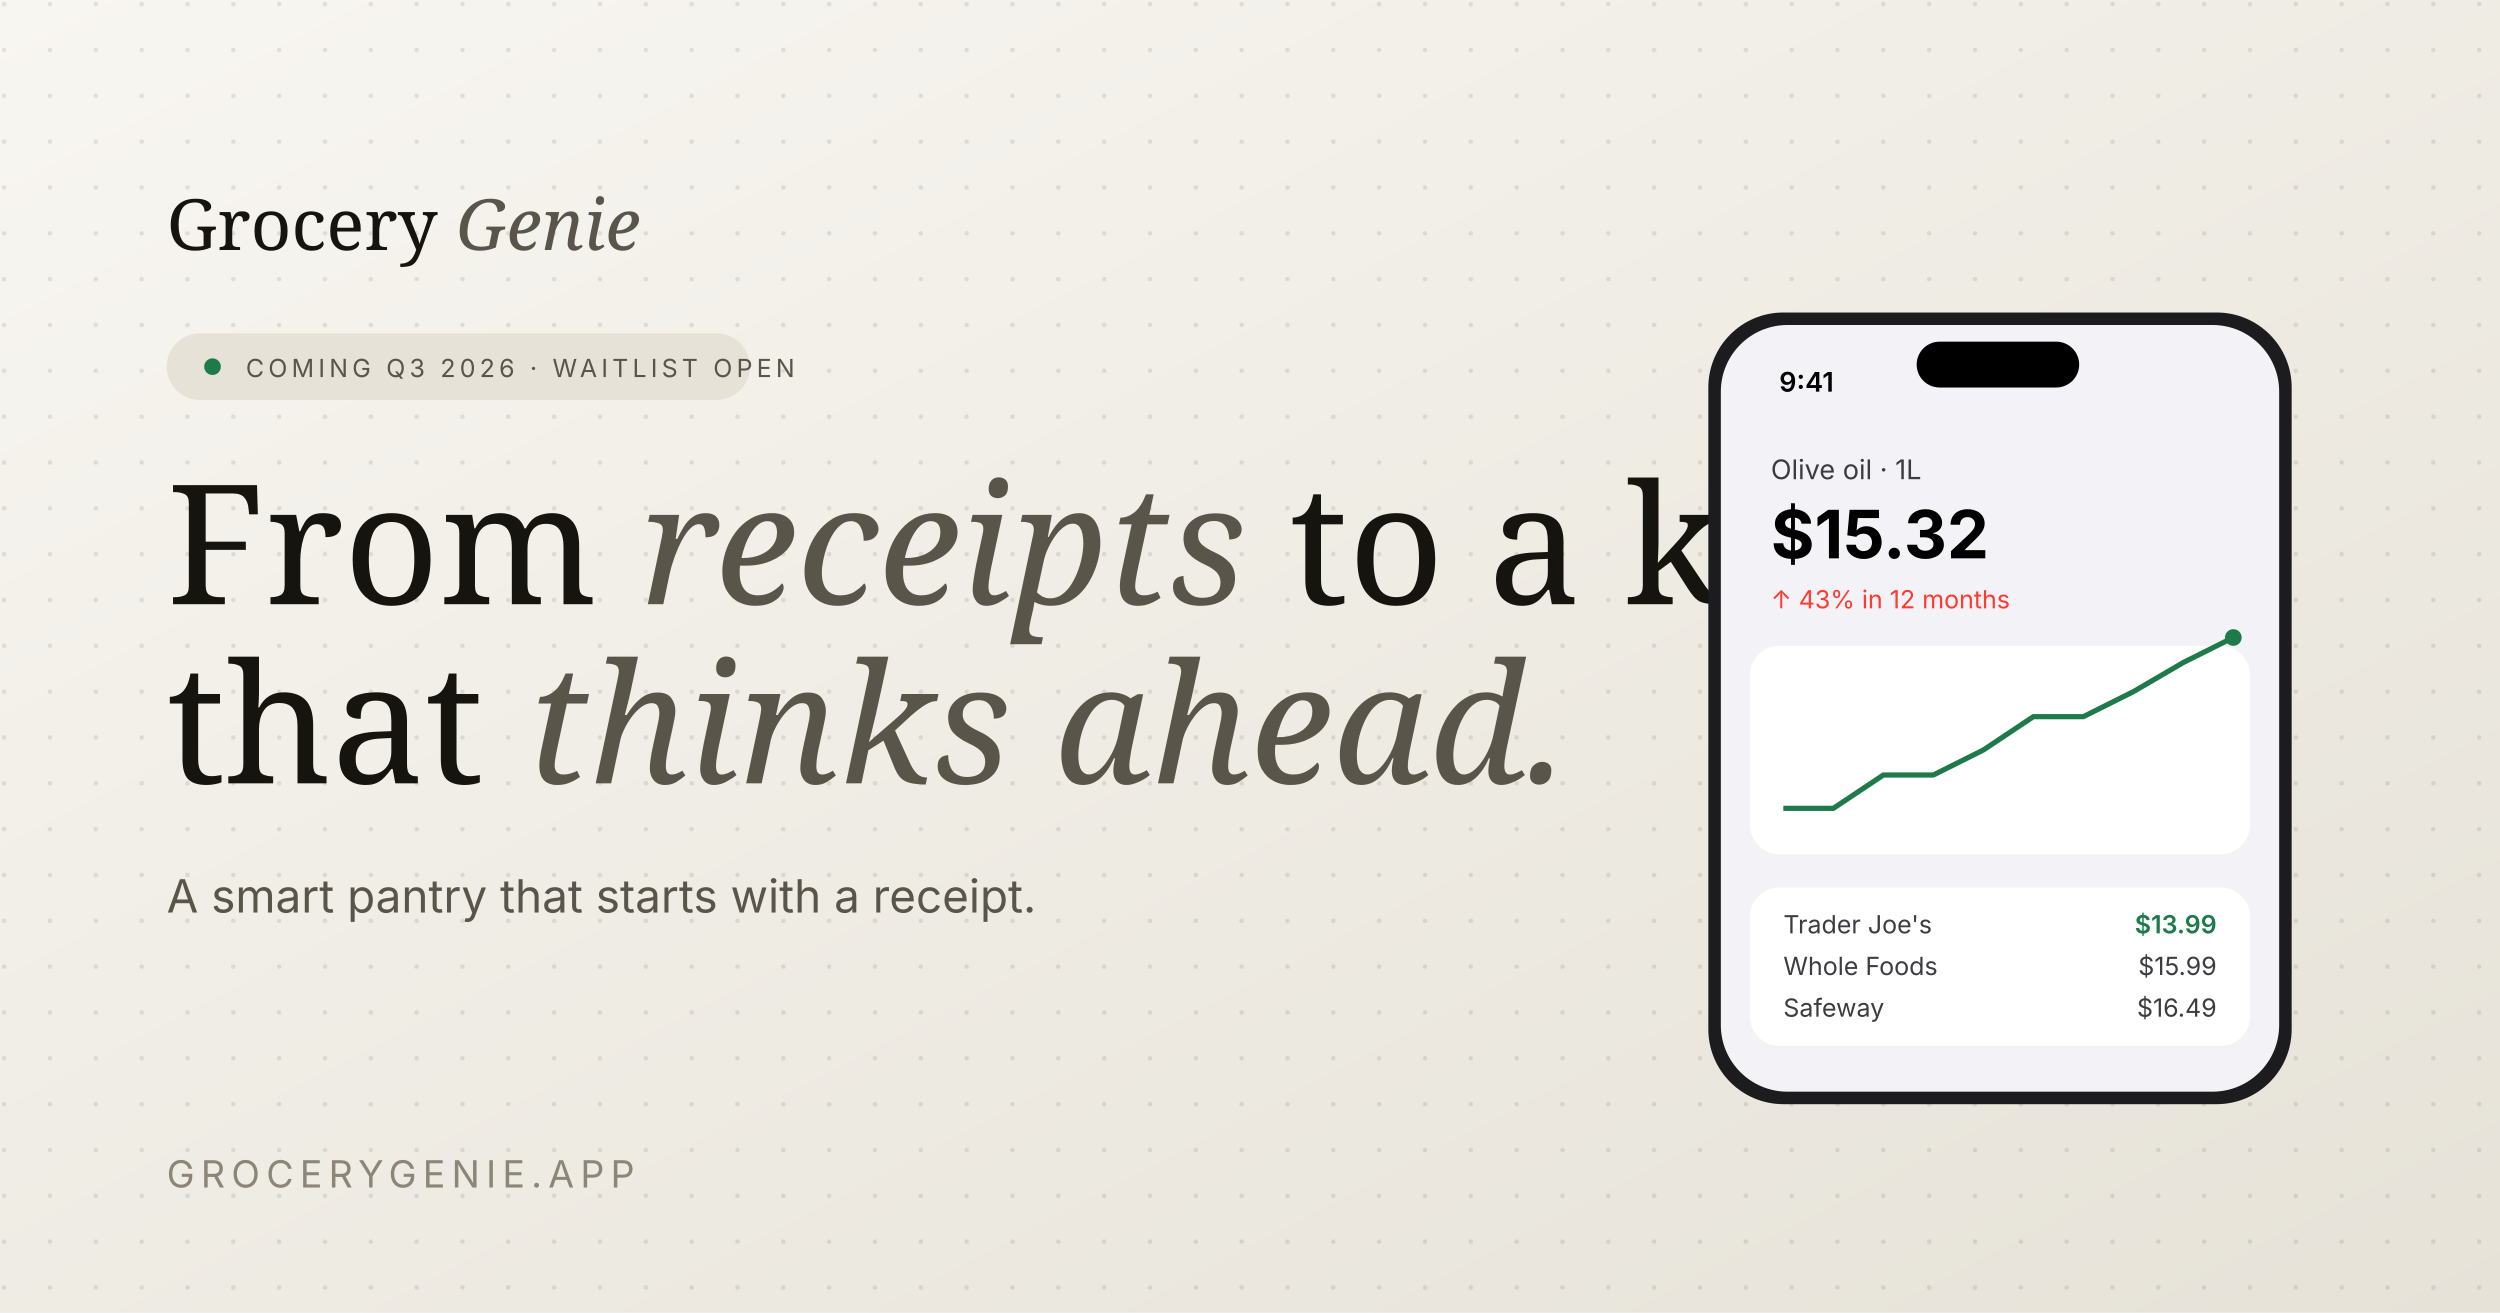
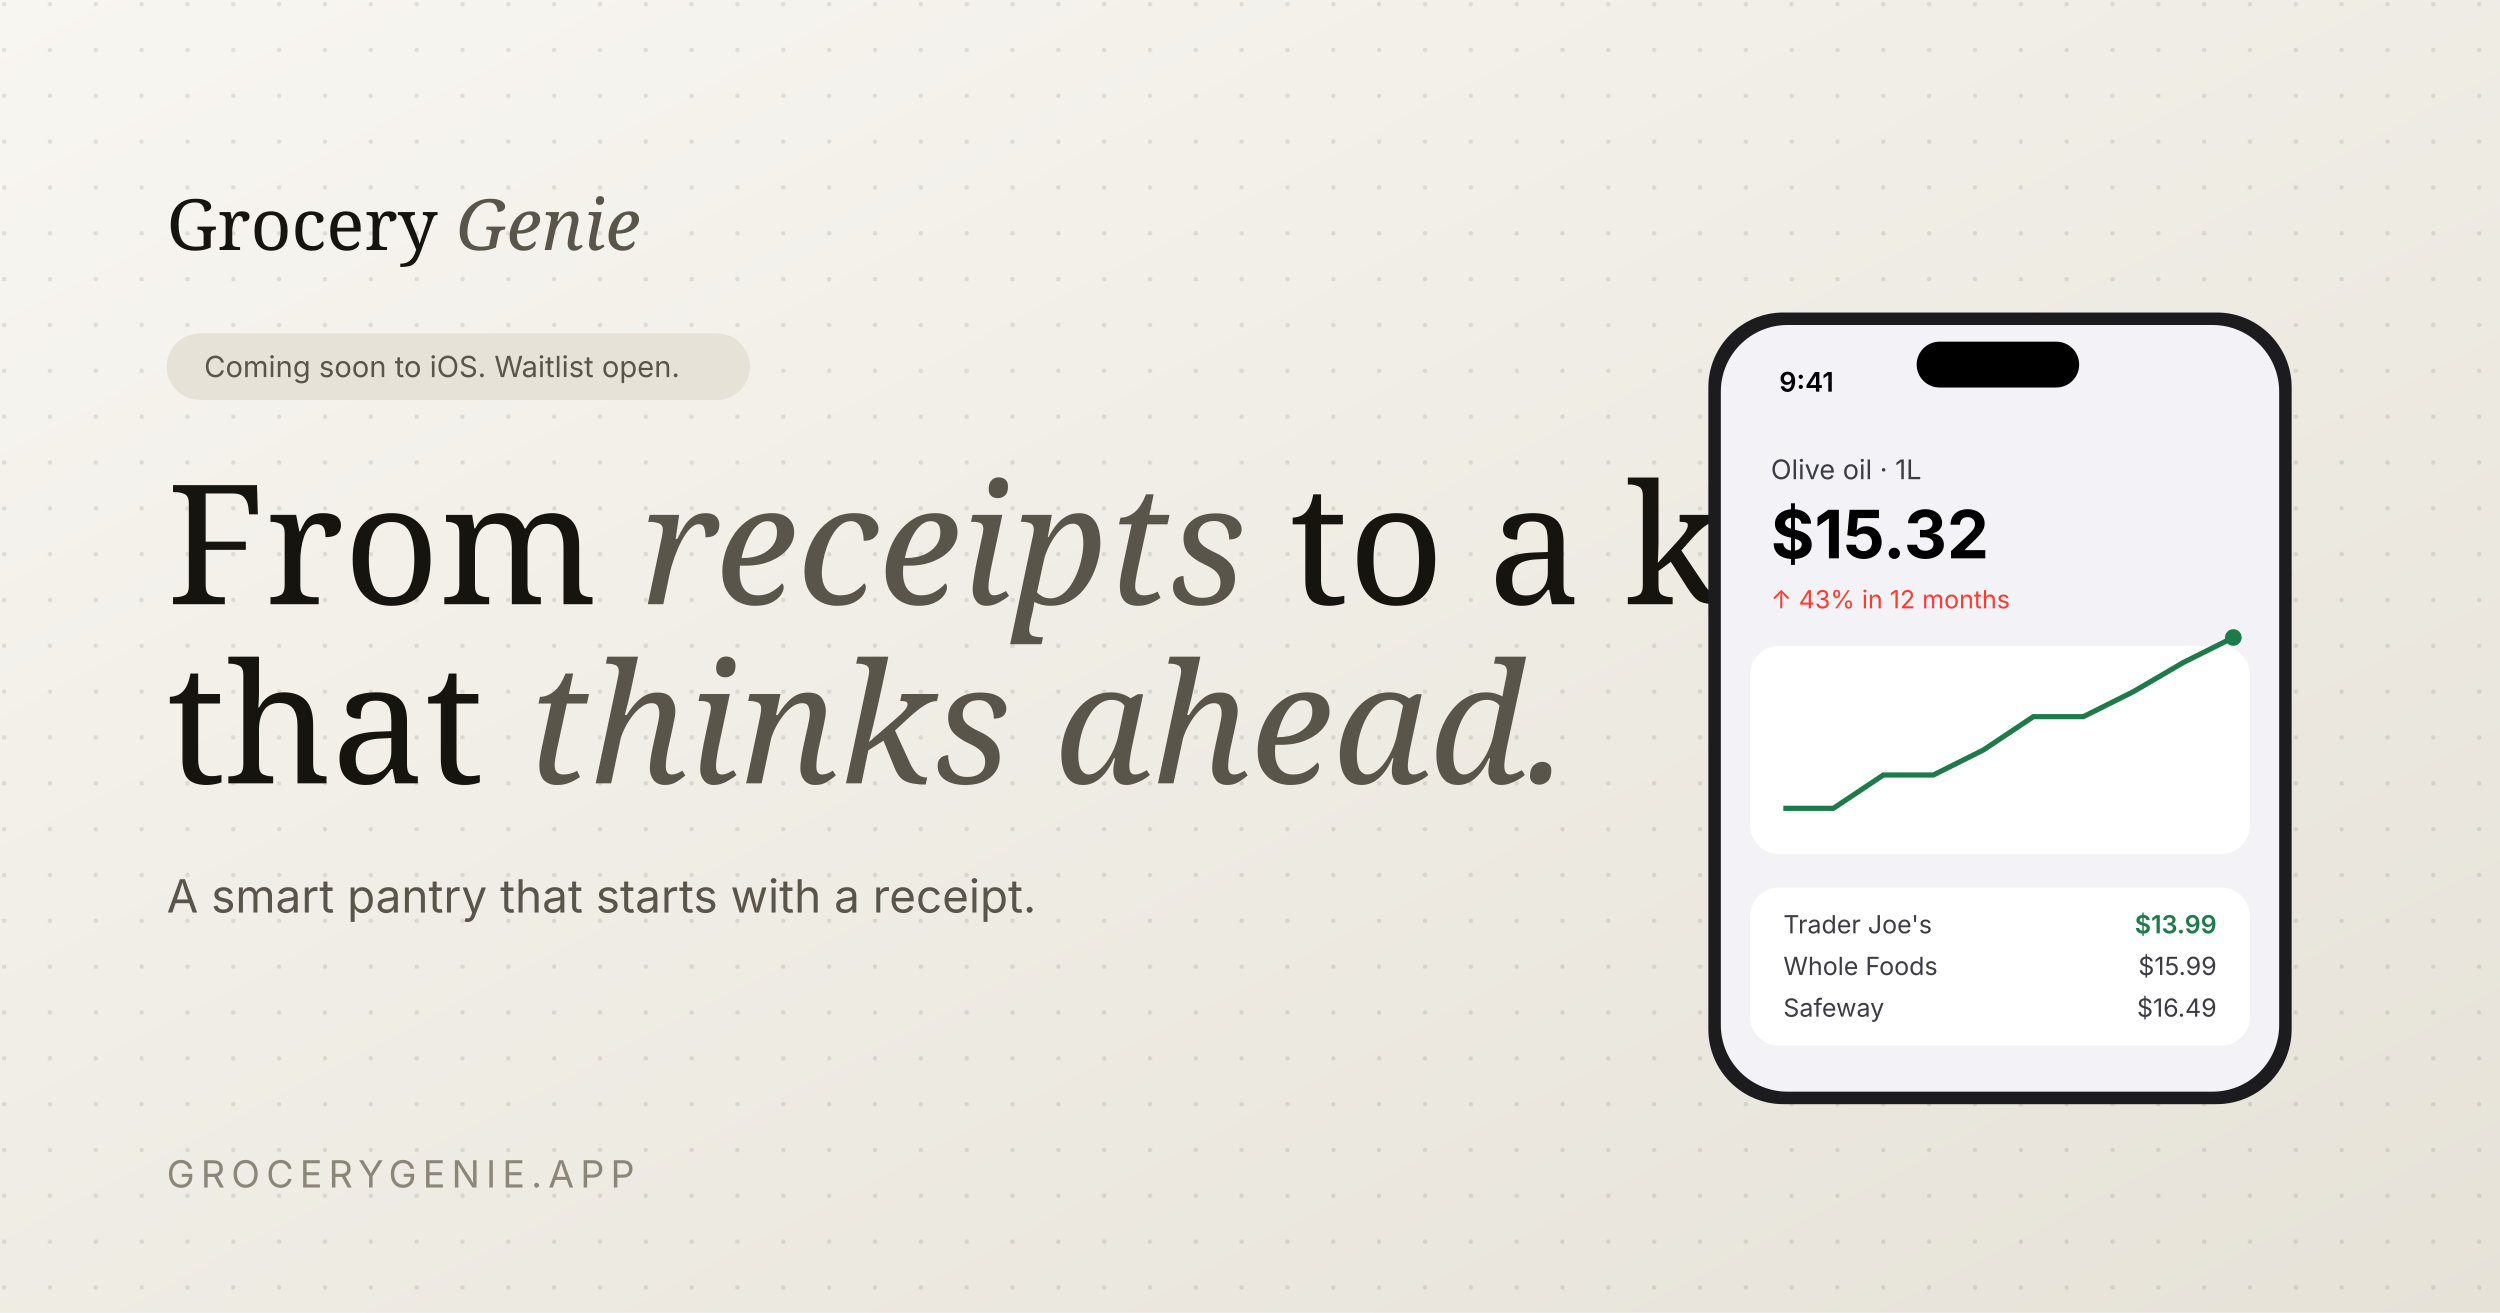
- <svg xmlns="http://www.w3.org/2000/svg" viewBox="0 0 1200 630" role="img" aria-label="Grocery Genie — From receipts to a kitchen that thinks ahead">
+ <svg xmlns="http://www.w3.org/2000/svg" viewBox="0 0 1200 630" role="img" aria-label="Grocery Genie: from receipts to a kitchen that thinks ahead">
  <defs>
    <linearGradient id="paper" x1="0" y1="0" x2="1" y2="1">
      <stop offset="0%" stop-color="#F8F6F1" />
      <stop offset="100%" stop-color="#E6E2D8" />
    </linearGradient>
    <pattern id="dots" x="0" y="0" width="22" height="22" patternUnits="userSpaceOnUse">
      <circle cx="2" cy="2" r="1.1" fill="rgba(21,20,15,0.10)" />
    </pattern>
  </defs>
  <rect width="1200" height="630" fill="url(#paper)" />
  <rect width="1200" height="630" fill="url(#dots)" />
  <text x="80" y="120" font-family="'Instrument Serif', Georgia, serif" font-size="34" fill="#15140F">Grocery <tspan font-style="italic" fill="#5A554A">Genie</tspan>
  </text>
  <g transform="translate(80,160)">
    <rect width="280" height="32" rx="16" fill="#E6E2D8" />
-     <circle cx="22" cy="16" r="4" fill="#1F7A4A" />
-     <text x="38" y="21" font-family="-apple-system, BlinkMacSystemFont, sans-serif" font-size="12" letter-spacing="2" fill="#5A554A">COMING Q3 2026 · WAITLIST OPEN</text>
+     <text x="18" y="21" font-family="-apple-system, BlinkMacSystemFont, sans-serif" font-size="14" fill="#5A554A">Coming soon to iOS. Waitlist open.</text>
  </g>
  <text x="80" y="290" font-family="'Instrument Serif', Georgia, serif" font-size="80" fill="#15140F">From <tspan font-style="italic" fill="#5A554A">receipts</tspan> to a kitchen</text>
  <text x="80" y="376" font-family="'Instrument Serif', Georgia, serif" font-size="80" fill="#15140F">that <tspan font-style="italic" fill="#5A554A">thinks ahead.</tspan>
  </text>
  <text x="80" y="438" font-family="-apple-system, BlinkMacSystemFont, sans-serif" font-size="22" fill="#5A554A">A smart pantry that starts with a receipt.</text>
  <g transform="translate(820,150)">
    <rect width="280" height="380" rx="36" fill="#1C1C1E" />
    <rect x="6" y="6" width="268" height="368" rx="32" fill="#F2F2F7" />
    <text x="34" y="38" font-family="-apple-system, sans-serif" font-size="13" font-weight="600" fill="#000">9:41</text>
    <rect x="100" y="14" width="78" height="22" rx="11" fill="#000" />
    <text x="30" y="80" font-family="-apple-system, sans-serif" font-size="13" fill="#3C3C43">Olive oil · 1L</text>
    <text x="30" y="118" font-family="-apple-system, sans-serif" font-weight="700" font-size="32" fill="#000">$15.32</text>
    <text x="30" y="142" font-family="-apple-system, sans-serif" font-size="12" fill="#FF3B30">↑ 43% in 12 months</text>
    <rect x="20" y="160" width="240" height="100" rx="14" fill="#FFFFFF" />
    <polyline points="36,238 60,238 84,222 108,222 132,210 156,194 180,194 204,182 228,168 252,156" fill="none" stroke="#1F7A4A" stroke-width="2.5" />
    <circle cx="252" cy="156" r="4" fill="#1F7A4A" />
    <rect x="20" y="276" width="240" height="76" rx="14" fill="#FFFFFF" />
    <text x="36" y="298" font-family="-apple-system, sans-serif" font-size="12" fill="#3C3C43">Trader Joe's</text>
    <text x="244" y="298" font-family="-apple-system, sans-serif" font-size="12" font-weight="600" fill="#1F7A4A" text-anchor="end">$13.99</text>
    <text x="36" y="318" font-family="-apple-system, sans-serif" font-size="12" fill="#3C3C43">Whole Foods</text>
    <text x="244" y="318" font-family="-apple-system, sans-serif" font-size="12" fill="#3C3C43" text-anchor="end">$15.99</text>
    <text x="36" y="338" font-family="-apple-system, sans-serif" font-size="12" fill="#3C3C43">Safeway</text>
    <text x="244" y="338" font-family="-apple-system, sans-serif" font-size="12" fill="#3C3C43" text-anchor="end">$16.49</text>
  </g>
  <text x="80" y="570" font-family="-apple-system, sans-serif" font-size="18" letter-spacing="3" fill="#8C8678">GROCERYGENIE.APP</text>
</svg>
